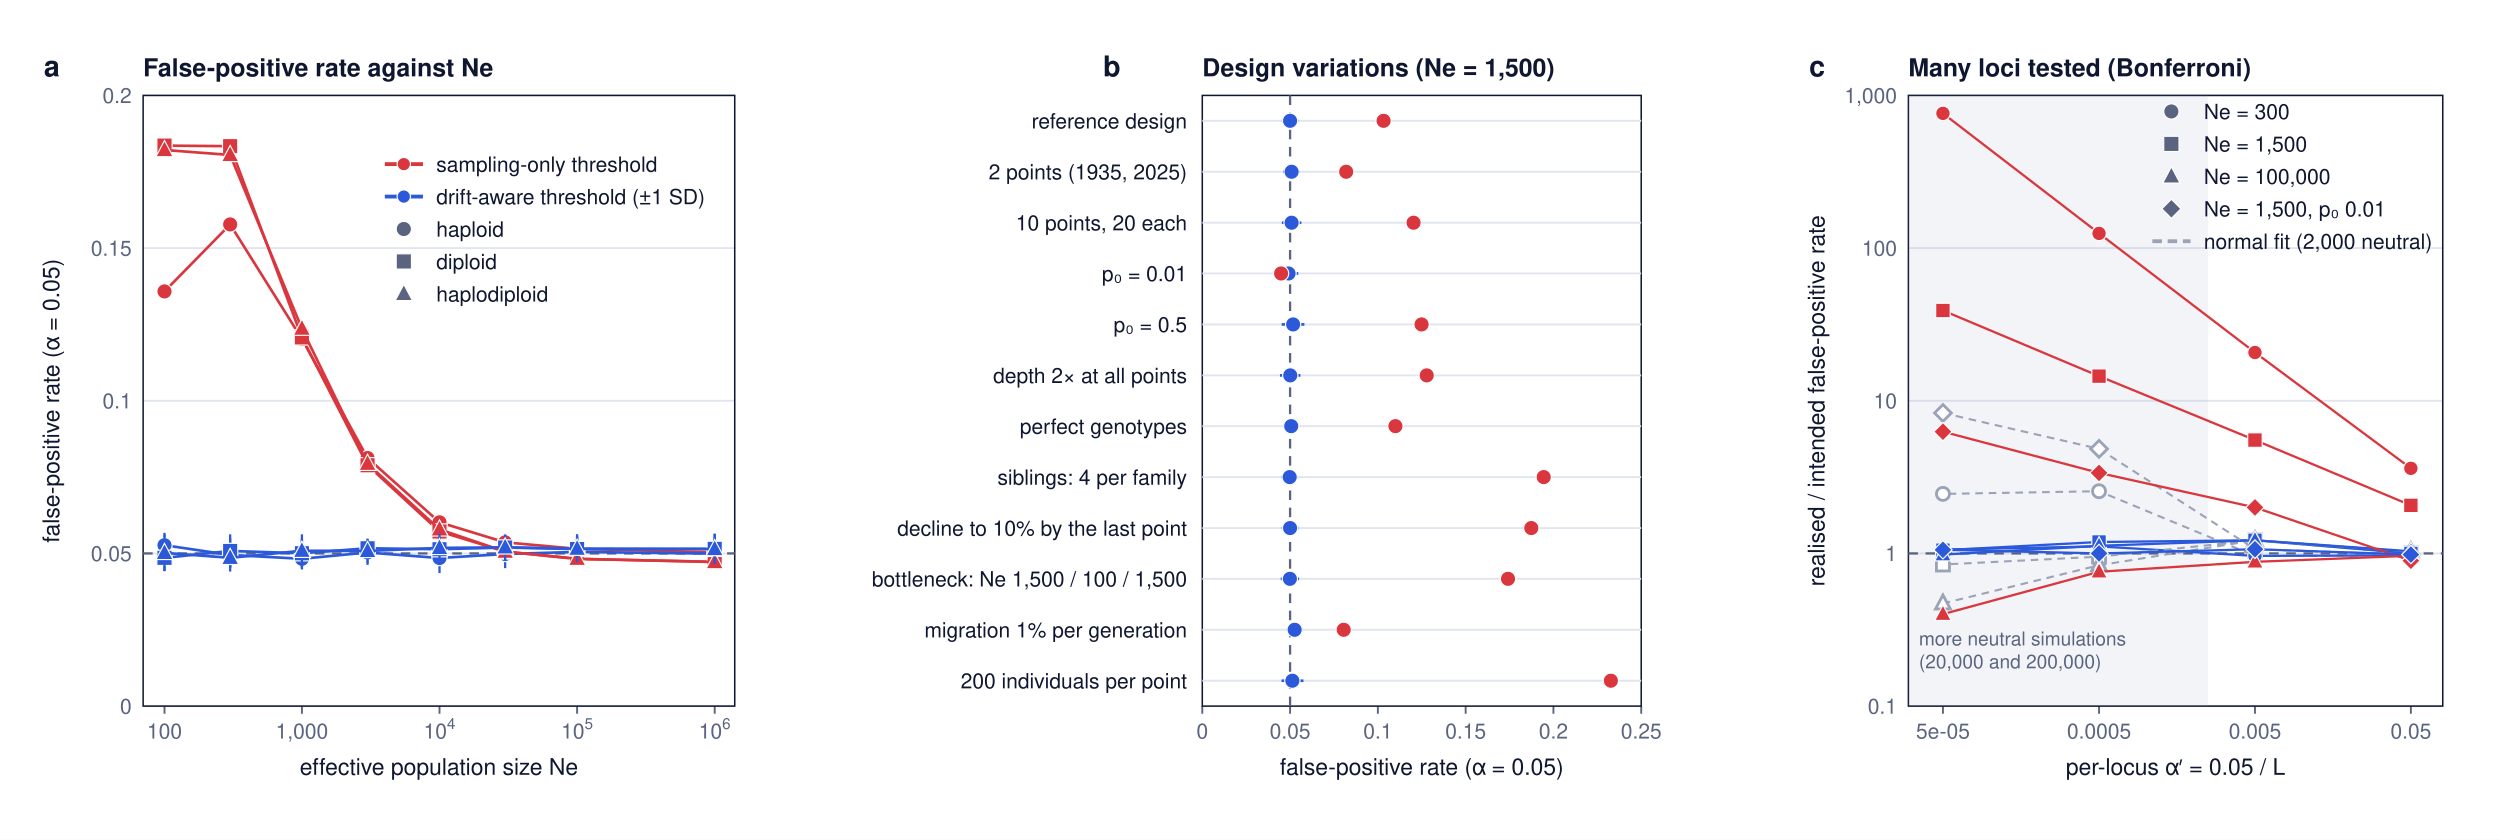
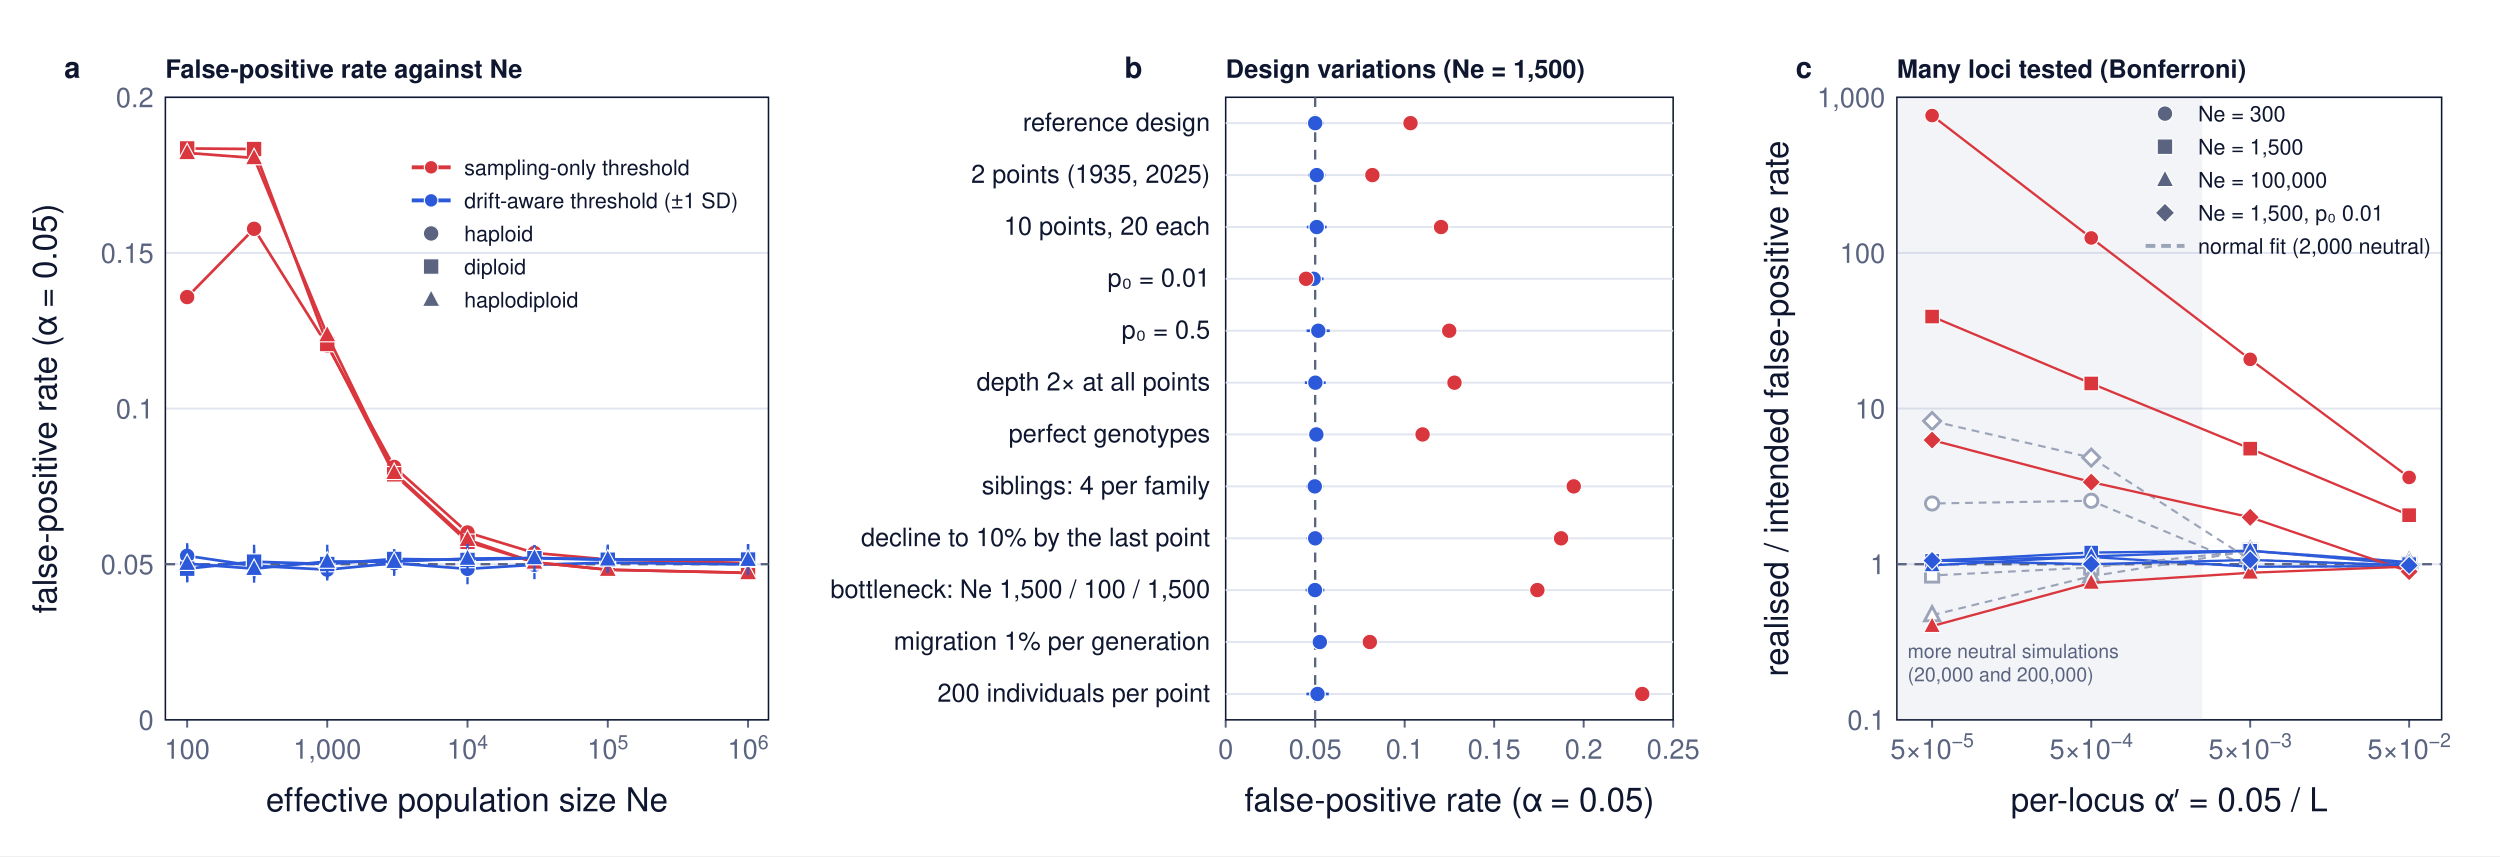
- <svg xmlns="http://www.w3.org/2000/svg" width="1310" height="440" viewBox="0 0 1310 440" font-family="Helvetica,Arial,sans-serif">
+ <svg xmlns="http://www.w3.org/2000/svg" width="1285" height="440" viewBox="0 0 1285 440" font-family="Helvetica,Arial,sans-serif">
  <defs>
    <g id="m0">
      <circle r="4" fill="#D9363E" stroke="#fff" stroke-width="0.6" />
    </g>
    <g id="m1">
      <circle r="4" fill="#2B59D9" stroke="#fff" stroke-width="0.6" />
    </g>
    <g id="m2">
      <rect x="-4" y="-4" width="8" height="8" fill="#D9363E" stroke="#fff" stroke-width="0.6" />
    </g>
    <g id="m3">
      <rect x="-4" y="-4" width="8" height="8" fill="#2B59D9" stroke="#fff" stroke-width="0.6" />
    </g>
    <g id="m4">
      <path d="M0 -5L4.5 3.5H-4.5Z" fill="#D9363E" stroke="#fff" stroke-width="0.6" />
    </g>
    <g id="m5">
      <path d="M0 -5L4.5 3.5H-4.5Z" fill="#2B59D9" stroke="#fff" stroke-width="0.6" />
    </g>
    <g id="m6">
      <circle r="3.5" fill="#D9363E" stroke="#fff" stroke-width="0.6" />
    </g>
    <g id="m7">
      <circle r="3.5" fill="#2B59D9" stroke="#fff" stroke-width="0.6" />
    </g>
    <g id="m8">
      <circle r="4" fill="#5A6480" stroke="#fff" stroke-width="0.6" />
    </g>
    <g id="m9">
      <rect x="-4" y="-4" width="8" height="8" fill="#5A6480" stroke="#fff" stroke-width="0.6" />
    </g>
    <g id="m10">
      <path d="M0 -5L4.5 3.5H-4.5Z" fill="#5A6480" stroke="#fff" stroke-width="0.6" />
    </g>
    <g id="m11">
      <circle r="3.4" fill="#fff" stroke="#9AA3B8" stroke-width="1.5" />
    </g>
    <g id="m12">
      <circle r="3.8" fill="#D9363E" stroke="#fff" stroke-width="0.6" />
    </g>
    <g id="m13">
      <circle r="3.8" fill="#2B59D9" stroke="#fff" stroke-width="0.6" />
    </g>
    <g id="m14">
      <rect x="-3.4" y="-3.4" width="6.8" height="6.8" fill="#fff" stroke="#9AA3B8" stroke-width="1.5" />
    </g>
    <g id="m15">
      <rect x="-3.8" y="-3.8" width="7.6" height="7.6" fill="#D9363E" stroke="#fff" stroke-width="0.6" />
    </g>
    <g id="m16">
      <rect x="-3.8" y="-3.8" width="7.6" height="7.6" fill="#2B59D9" stroke="#fff" stroke-width="0.6" />
    </g>
    <g id="m17">
      <path d="M0 -4.4L3.9 2.9H-3.9Z" fill="#fff" stroke="#9AA3B8" stroke-width="1.5" />
    </g>
    <g id="m18">
      <path d="M0 -4.8L4.3 3.3H-4.3Z" fill="#D9363E" stroke="#fff" stroke-width="0.6" />
    </g>
    <g id="m19">
      <path d="M0 -4.8L4.3 3.3H-4.3Z" fill="#2B59D9" stroke="#fff" stroke-width="0.6" />
    </g>
    <g id="m20">
      <path d="M0 -4.4L4.4 0L0 4.4L-4.4 0Z" fill="#fff" stroke="#9AA3B8" stroke-width="1.5" />
    </g>
    <g id="m21">
      <path d="M0 -4.8L4.8 0L0 4.8L-4.8 0Z" fill="#D9363E" stroke="#fff" stroke-width="0.6" />
    </g>
    <g id="m22">
      <path d="M0 -4.8L4.8 0L0 4.8L-4.8 0Z" fill="#2B59D9" stroke="#fff" stroke-width="0.6" />
    </g>
    <g id="m23">
      <path d="M0 -5L5 0L0 5L-5 0Z" fill="#5A6480" stroke="#fff" stroke-width="0.6" />
    </g>
  </defs>
-   <rect width="1310" height="440" fill="#fff" />
-   <text x="75.0" y="40.0" font-size="13" text-anchor="start" fill="#0F1730" font-weight="600">False-positive rate against Ne</text>
-   <text x="23.0" y="40.0" font-size="15" text-anchor="start" fill="#0F1730" font-weight="700">a</text>
-   <line x1="75" x2="385" y1="370.0" y2="370.0" stroke="#E1E5EF" />
-   <text x="69" y="374.0" font-size="11" text-anchor="end" fill="#5A6480">0</text>
-   <line x1="75" x2="385" y1="290.0" y2="290.0" stroke="#E1E5EF" />
-   <text x="69" y="294.0" font-size="11" text-anchor="end" fill="#5A6480">0.05</text>
-   <line x1="75" x2="385" y1="210.0" y2="210.0" stroke="#E1E5EF" />
-   <text x="69" y="214.0" font-size="11" text-anchor="end" fill="#5A6480">0.1</text>
-   <line x1="75" x2="385" y1="130.0" y2="130.0" stroke="#E1E5EF" />
-   <text x="69" y="134.0" font-size="11" text-anchor="end" fill="#5A6480">0.15</text>
-   <line x1="75" x2="385" y1="50.0" y2="50.0" stroke="#E1E5EF" />
-   <text x="69" y="54.0" font-size="11" text-anchor="end" fill="#5A6480">0.2</text>
-   <line x1="86.2" x2="86.2" y1="370" y2="374" stroke="#5A6480" />
-   <text x="86.2" y="387" font-size="11" text-anchor="middle" fill="#5A6480">100</text>
-   <line x1="158.2" x2="158.2" y1="370" y2="374" stroke="#5A6480" />
-   <text x="158.2" y="387" font-size="11" text-anchor="middle" fill="#5A6480">1,000</text>
-   <line x1="230.3" x2="230.3" y1="370" y2="374" stroke="#5A6480" />
-   <text x="230.3" y="387" font-size="11" text-anchor="middle" fill="#5A6480">10<tspan dy="-5" font-size="8">4</tspan>
-   </text>
-   <line x1="302.4" x2="302.4" y1="370" y2="374" stroke="#5A6480" />
-   <text x="302.4" y="387" font-size="11" text-anchor="middle" fill="#5A6480">10<tspan dy="-5" font-size="8">5</tspan>
-   </text>
-   <line x1="374.5" x2="374.5" y1="370" y2="374" stroke="#5A6480" />
-   <text x="374.5" y="387" font-size="11" text-anchor="middle" fill="#5A6480">10<tspan dy="-5" font-size="8">6</tspan>
-   </text>
-   <rect x="75" y="50" width="310" height="320" fill="none" stroke="#0F1730" stroke-width=".8" />
-   <text x="230.0" y="406.0" font-size="12" text-anchor="middle" fill="#0F1730">effective population size Ne</text>
-   <text x="31.0" y="210.0" font-size="12" text-anchor="middle" fill="#0F1730" transform="rotate(-90 31.0 210.0)">false-positive rate (α = 0.05)</text>
-   <path d="M75.0 290.0L385.0 290.0" fill="none" stroke="#5A6480" stroke-width="1.2" stroke-dasharray="5 4" stroke-opacity="1" />
-   <path d="M86.2 152.7L120.6 117.6L158.2 177.6L192.6 240.0L230.3 273.7L264.7 284.2L302.4 287.6L374.5 289.4" fill="none" stroke="#D9363E" stroke-width="1.4" stroke-opacity="1" />
-   <use href="#m0" x="86.2" y="152.7" />
-   <use href="#m0" x="120.6" y="117.6" />
-   <use href="#m0" x="158.2" y="177.6" />
-   <use href="#m0" x="192.6" y="240.0" />
-   <use href="#m0" x="230.3" y="273.7" />
-   <use href="#m0" x="264.7" y="284.2" />
-   <use href="#m0" x="302.4" y="287.6" />
-   <use href="#m0" x="374.5" y="289.4" />
-   <line x1="86.2" x2="86.2" y1="292.2" y2="279.2" stroke="#2B59D9" stroke-width="1.2" />
-   <line x1="120.6" x2="120.6" y1="299.5" y2="282.1" stroke="#2B59D9" stroke-width="1.2" />
-   <line x1="158.2" x2="158.2" y1="298.4" y2="287.1" stroke="#2B59D9" stroke-width="1.2" />
-   <line x1="192.6" x2="192.6" y1="296.0" y2="283.0" stroke="#2B59D9" stroke-width="1.2" />
-   <line x1="230.3" x2="230.3" y1="300.3" y2="284.5" stroke="#2B59D9" stroke-width="1.2" />
-   <line x1="264.7" x2="264.7" y1="297.7" y2="282.9" stroke="#2B59D9" stroke-width="1.2" />
-   <line x1="302.4" x2="302.4" y1="296.7" y2="281.7" stroke="#2B59D9" stroke-width="1.2" />
-   <line x1="374.5" x2="374.5" y1="297.4" y2="282.8" stroke="#2B59D9" stroke-width="1.2" />
-   <path d="M86.2 285.7L120.6 290.8L158.2 292.8L192.6 289.5L230.3 292.4L264.7 290.3L302.4 289.2L374.5 290.1" fill="none" stroke="#2B59D9" stroke-width="1.4" stroke-opacity="1" />
-   <use href="#m1" x="86.2" y="285.7" />
-   <use href="#m1" x="120.6" y="290.8" />
-   <use href="#m1" x="158.2" y="292.8" />
-   <use href="#m1" x="192.6" y="289.5" />
-   <use href="#m1" x="230.3" y="292.4" />
-   <use href="#m1" x="264.7" y="290.3" />
-   <use href="#m1" x="302.4" y="289.2" />
-   <use href="#m1" x="374.5" y="290.1" />
-   <path d="M86.2 76.3L120.6 76.6L158.2 176.8L192.6 243.8L230.3 278.5L264.7 289.0L302.4 292.9L374.5 294.4" fill="none" stroke="#D9363E" stroke-width="1.4" stroke-opacity="1" />
-   <use href="#m2" x="86.2" y="76.3" />
-   <use href="#m2" x="120.6" y="76.6" />
-   <use href="#m2" x="158.2" y="176.8" />
-   <use href="#m2" x="192.6" y="243.8" />
-   <use href="#m2" x="230.3" y="278.5" />
-   <use href="#m2" x="264.7" y="289.0" />
-   <use href="#m2" x="302.4" y="292.9" />
-   <use href="#m2" x="374.5" y="294.4" />
-   <line x1="86.2" x2="86.2" y1="299.3" y2="285.3" stroke="#2B59D9" stroke-width="1.2" />
-   <line x1="120.6" x2="120.6" y1="297.4" y2="280.0" stroke="#2B59D9" stroke-width="1.2" />
-   <line x1="158.2" x2="158.2" y1="297.4" y2="282.3" stroke="#2B59D9" stroke-width="1.2" />
-   <line x1="192.6" x2="192.6" y1="292.4" y2="282.2" stroke="#2B59D9" stroke-width="1.2" />
-   <line x1="230.3" x2="230.3" y1="294.9" y2="280.8" stroke="#2B59D9" stroke-width="1.2" />
-   <line x1="264.7" x2="264.7" y1="293.6" y2="280.2" stroke="#2B59D9" stroke-width="1.2" />
-   <line x1="302.4" x2="302.4" y1="295.4" y2="279.9" stroke="#2B59D9" stroke-width="1.2" />
-   <line x1="374.5" x2="374.5" y1="295.6" y2="279.6" stroke="#2B59D9" stroke-width="1.2" />
-   <path d="M86.2 292.3L120.6 288.7L158.2 289.9L192.6 287.3L230.3 287.8L264.7 286.9L302.4 287.7L374.5 287.6" fill="none" stroke="#2B59D9" stroke-width="1.4" stroke-opacity="1" />
-   <use href="#m3" x="86.2" y="292.3" />
-   <use href="#m3" x="120.6" y="288.7" />
-   <use href="#m3" x="158.2" y="289.9" />
-   <use href="#m3" x="192.6" y="287.3" />
-   <use href="#m3" x="230.3" y="287.8" />
-   <use href="#m3" x="264.7" y="286.9" />
-   <use href="#m3" x="302.4" y="287.7" />
-   <use href="#m3" x="374.5" y="287.6" />
-   <path d="M86.2 78.6L120.6 81.2L158.2 172.2L192.6 243.0L230.3 277.4L264.7 289.1L302.4 292.8L374.5 294.5" fill="none" stroke="#D9363E" stroke-width="1.4" stroke-opacity="1" />
-   <use href="#m4" x="86.2" y="78.6" />
-   <use href="#m4" x="120.6" y="81.2" />
-   <use href="#m4" x="158.2" y="172.2" />
-   <use href="#m4" x="192.6" y="243.0" />
-   <use href="#m4" x="230.3" y="277.4" />
-   <use href="#m4" x="264.7" y="289.1" />
-   <use href="#m4" x="302.4" y="292.8" />
-   <use href="#m4" x="374.5" y="294.5" />
-   <line x1="86.2" x2="86.2" y1="299.2" y2="280.2" stroke="#2B59D9" stroke-width="1.2" />
-   <line x1="120.6" x2="120.6" y1="297.2" y2="287.4" stroke="#2B59D9" stroke-width="1.2" />
-   <line x1="158.2" x2="158.2" y1="297.2" y2="280.0" stroke="#2B59D9" stroke-width="1.2" />
-   <line x1="192.6" x2="192.6" y1="294.8" y2="282.7" stroke="#2B59D9" stroke-width="1.2" />
-   <line x1="230.3" x2="230.3" y1="294.6" y2="279.6" stroke="#2B59D9" stroke-width="1.2" />
-   <line x1="264.7" x2="264.7" y1="293.5" y2="280.1" stroke="#2B59D9" stroke-width="1.2" />
-   <line x1="302.4" x2="302.4" y1="294.4" y2="280.7" stroke="#2B59D9" stroke-width="1.2" />
-   <line x1="374.5" x2="374.5" y1="295.6" y2="279.8" stroke="#2B59D9" stroke-width="1.2" />
-   <path d="M86.2 289.7L120.6 292.3L158.2 288.6L192.6 288.7L230.3 287.1L264.7 286.8L302.4 287.5L374.5 287.7" fill="none" stroke="#2B59D9" stroke-width="1.4" stroke-opacity="1" />
-   <use href="#m5" x="86.2" y="289.7" />
-   <use href="#m5" x="120.6" y="292.3" />
-   <use href="#m5" x="158.2" y="288.6" />
-   <use href="#m5" x="192.6" y="288.7" />
-   <use href="#m5" x="230.3" y="287.1" />
-   <use href="#m5" x="264.7" y="286.8" />
-   <use href="#m5" x="302.4" y="287.5" />
-   <use href="#m5" x="374.5" y="287.7" />
-   <line x1="201.634" x2="221.634" y1="86" y2="86" stroke="#D9363E" stroke-width="2" />
-   <use href="#m6" x="211.6" y="86.0" />
-   <text x="228.6" y="90.0" font-size="11" text-anchor="start" fill="#0F1730">sampling-only threshold</text>
-   <line x1="201.634" x2="221.634" y1="103" y2="103" stroke="#2B59D9" stroke-width="2" />
-   <use href="#m7" x="211.6" y="103.0" />
-   <text x="228.6" y="107.0" font-size="11" text-anchor="start" fill="#0F1730">drift-aware threshold (±1 SD)</text>
-   <use href="#m8" x="211.6" y="120.0" />
-   <text x="228.6" y="124.0" font-size="11" text-anchor="start" fill="#0F1730">haploid</text>
-   <use href="#m9" x="211.6" y="137.0" />
-   <text x="228.6" y="141.0" font-size="11" text-anchor="start" fill="#0F1730">diploid</text>
-   <use href="#m10" x="211.6" y="154.0" />
-   <text x="228.6" y="158.0" font-size="11" text-anchor="start" fill="#0F1730">haplodiploid</text>
+   <rect width="1285" height="440" fill="#fff" />
+   <text x="85.0" y="40.0" font-size="13" text-anchor="start" fill="#0F1730" font-weight="600">False-positive rate against Ne</text>
+   <text x="33.0" y="40.0" font-size="15" text-anchor="start" fill="#0F1730" font-weight="700">a</text>
+   <line x1="85" x2="395" y1="370.0" y2="370.0" stroke="#E1E5EF" />
+   <text x="79" y="375.1" font-size="14" text-anchor="end" fill="#5A6480">0</text>
+   <line x1="85" x2="395" y1="290.0" y2="290.0" stroke="#E1E5EF" />
+   <text x="79" y="295.1" font-size="14" text-anchor="end" fill="#5A6480">0.05</text>
+   <line x1="85" x2="395" y1="210.0" y2="210.0" stroke="#E1E5EF" />
+   <text x="79" y="215.1" font-size="14" text-anchor="end" fill="#5A6480">0.1</text>
+   <line x1="85" x2="395" y1="130.0" y2="130.0" stroke="#E1E5EF" />
+   <text x="79" y="135.1" font-size="14" text-anchor="end" fill="#5A6480">0.15</text>
+   <line x1="85" x2="395" y1="50.0" y2="50.0" stroke="#E1E5EF" />
+   <text x="79" y="55.1" font-size="14" text-anchor="end" fill="#5A6480">0.2</text>
+   <line x1="96.2" x2="96.2" y1="370" y2="374" stroke="#5A6480" />
+   <text x="96.2" y="390" font-size="14" text-anchor="middle" fill="#5A6480">100</text>
+   <line x1="168.2" x2="168.2" y1="370" y2="374" stroke="#5A6480" />
+   <text x="168.2" y="390" font-size="14" text-anchor="middle" fill="#5A6480">1,000</text>
+   <line x1="240.3" x2="240.3" y1="370" y2="374" stroke="#5A6480" />
+   <text x="240.3" y="390" font-size="14" text-anchor="middle" fill="#5A6480">10<tspan dy="-5" font-size="10">4</tspan>
+   </text>
+   <line x1="312.4" x2="312.4" y1="370" y2="374" stroke="#5A6480" />
+   <text x="312.4" y="390" font-size="14" text-anchor="middle" fill="#5A6480">10<tspan dy="-5" font-size="10">5</tspan>
+   </text>
+   <line x1="384.5" x2="384.5" y1="370" y2="374" stroke="#5A6480" />
+   <text x="384.5" y="390" font-size="14" text-anchor="middle" fill="#5A6480">10<tspan dy="-5" font-size="10">6</tspan>
+   </text>
+   <rect x="85" y="50" width="310" height="320" fill="none" stroke="#0F1730" stroke-width=".8" />
+   <text x="240.0" y="417.0" font-size="17" text-anchor="middle" fill="#0F1730">effective population size Ne</text>
+   <text x="29.0" y="210.0" font-size="17" text-anchor="middle" fill="#0F1730" transform="rotate(-90 29.0 210.0)">false-positive rate (α = 0.05)</text>
+   <path d="M85.0 290.0L395.0 290.0" fill="none" stroke="#5A6480" stroke-width="1.2" stroke-dasharray="5 4" stroke-opacity="1" />
+   <path d="M96.2 152.7L130.6 117.6L168.2 177.6L202.6 240.0L240.3 273.7L274.7 284.2L312.4 287.6L384.5 289.4" fill="none" stroke="#D9363E" stroke-width="1.4" stroke-opacity="1" />
+   <use href="#m0" x="96.2" y="152.7" />
+   <use href="#m0" x="130.6" y="117.6" />
+   <use href="#m0" x="168.2" y="177.6" />
+   <use href="#m0" x="202.6" y="240.0" />
+   <use href="#m0" x="240.3" y="273.7" />
+   <use href="#m0" x="274.7" y="284.2" />
+   <use href="#m0" x="312.4" y="287.6" />
+   <use href="#m0" x="384.5" y="289.4" />
+   <line x1="96.2" x2="96.2" y1="292.2" y2="279.2" stroke="#2B59D9" stroke-width="1.2" />
+   <line x1="130.6" x2="130.6" y1="299.5" y2="282.1" stroke="#2B59D9" stroke-width="1.2" />
+   <line x1="168.2" x2="168.2" y1="298.4" y2="287.1" stroke="#2B59D9" stroke-width="1.2" />
+   <line x1="202.6" x2="202.6" y1="296.0" y2="283.0" stroke="#2B59D9" stroke-width="1.2" />
+   <line x1="240.3" x2="240.3" y1="300.3" y2="284.5" stroke="#2B59D9" stroke-width="1.2" />
+   <line x1="274.7" x2="274.7" y1="297.7" y2="282.9" stroke="#2B59D9" stroke-width="1.2" />
+   <line x1="312.4" x2="312.4" y1="296.7" y2="281.7" stroke="#2B59D9" stroke-width="1.2" />
+   <line x1="384.5" x2="384.5" y1="297.4" y2="282.8" stroke="#2B59D9" stroke-width="1.2" />
+   <path d="M96.2 285.7L130.6 290.8L168.2 292.8L202.6 289.5L240.3 292.4L274.7 290.3L312.4 289.2L384.5 290.1" fill="none" stroke="#2B59D9" stroke-width="1.4" stroke-opacity="1" />
+   <use href="#m1" x="96.2" y="285.7" />
+   <use href="#m1" x="130.6" y="290.8" />
+   <use href="#m1" x="168.2" y="292.8" />
+   <use href="#m1" x="202.6" y="289.5" />
+   <use href="#m1" x="240.3" y="292.4" />
+   <use href="#m1" x="274.7" y="290.3" />
+   <use href="#m1" x="312.4" y="289.2" />
+   <use href="#m1" x="384.5" y="290.1" />
+   <path d="M96.2 76.3L130.6 76.6L168.2 176.8L202.6 243.8L240.3 278.5L274.7 289.0L312.4 292.9L384.5 294.4" fill="none" stroke="#D9363E" stroke-width="1.4" stroke-opacity="1" />
+   <use href="#m2" x="96.2" y="76.3" />
+   <use href="#m2" x="130.6" y="76.6" />
+   <use href="#m2" x="168.2" y="176.8" />
+   <use href="#m2" x="202.6" y="243.8" />
+   <use href="#m2" x="240.3" y="278.5" />
+   <use href="#m2" x="274.7" y="289.0" />
+   <use href="#m2" x="312.4" y="292.9" />
+   <use href="#m2" x="384.5" y="294.4" />
+   <line x1="96.2" x2="96.2" y1="299.3" y2="285.3" stroke="#2B59D9" stroke-width="1.2" />
+   <line x1="130.6" x2="130.6" y1="297.4" y2="280.0" stroke="#2B59D9" stroke-width="1.2" />
+   <line x1="168.2" x2="168.2" y1="297.4" y2="282.3" stroke="#2B59D9" stroke-width="1.2" />
+   <line x1="202.6" x2="202.6" y1="292.4" y2="282.2" stroke="#2B59D9" stroke-width="1.2" />
+   <line x1="240.3" x2="240.3" y1="294.9" y2="280.8" stroke="#2B59D9" stroke-width="1.2" />
+   <line x1="274.7" x2="274.7" y1="293.6" y2="280.2" stroke="#2B59D9" stroke-width="1.2" />
+   <line x1="312.4" x2="312.4" y1="295.4" y2="279.9" stroke="#2B59D9" stroke-width="1.2" />
+   <line x1="384.5" x2="384.5" y1="295.6" y2="279.6" stroke="#2B59D9" stroke-width="1.2" />
+   <path d="M96.2 292.3L130.6 288.7L168.2 289.9L202.6 287.3L240.3 287.8L274.7 286.9L312.4 287.7L384.5 287.6" fill="none" stroke="#2B59D9" stroke-width="1.4" stroke-opacity="1" />
+   <use href="#m3" x="96.2" y="292.3" />
+   <use href="#m3" x="130.6" y="288.7" />
+   <use href="#m3" x="168.2" y="289.9" />
+   <use href="#m3" x="202.6" y="287.3" />
+   <use href="#m3" x="240.3" y="287.8" />
+   <use href="#m3" x="274.7" y="286.9" />
+   <use href="#m3" x="312.4" y="287.7" />
+   <use href="#m3" x="384.5" y="287.6" />
+   <path d="M96.2 78.6L130.6 81.2L168.2 172.2L202.6 243.0L240.3 277.4L274.7 289.1L312.4 292.8L384.5 294.5" fill="none" stroke="#D9363E" stroke-width="1.4" stroke-opacity="1" />
+   <use href="#m4" x="96.2" y="78.6" />
+   <use href="#m4" x="130.6" y="81.2" />
+   <use href="#m4" x="168.2" y="172.2" />
+   <use href="#m4" x="202.6" y="243.0" />
+   <use href="#m4" x="240.3" y="277.4" />
+   <use href="#m4" x="274.7" y="289.1" />
+   <use href="#m4" x="312.4" y="292.8" />
+   <use href="#m4" x="384.5" y="294.5" />
+   <line x1="96.2" x2="96.2" y1="299.2" y2="280.2" stroke="#2B59D9" stroke-width="1.2" />
+   <line x1="130.6" x2="130.6" y1="297.2" y2="287.4" stroke="#2B59D9" stroke-width="1.2" />
+   <line x1="168.2" x2="168.2" y1="297.2" y2="280.0" stroke="#2B59D9" stroke-width="1.2" />
+   <line x1="202.6" x2="202.6" y1="294.8" y2="282.7" stroke="#2B59D9" stroke-width="1.2" />
+   <line x1="240.3" x2="240.3" y1="294.6" y2="279.6" stroke="#2B59D9" stroke-width="1.2" />
+   <line x1="274.7" x2="274.7" y1="293.5" y2="280.1" stroke="#2B59D9" stroke-width="1.2" />
+   <line x1="312.4" x2="312.4" y1="294.4" y2="280.7" stroke="#2B59D9" stroke-width="1.2" />
+   <line x1="384.5" x2="384.5" y1="295.6" y2="279.8" stroke="#2B59D9" stroke-width="1.2" />
+   <path d="M96.2 289.7L130.6 292.3L168.2 288.6L202.6 288.7L240.3 287.1L274.7 286.8L312.4 287.5L384.5 287.7" fill="none" stroke="#2B59D9" stroke-width="1.4" stroke-opacity="1" />
+   <use href="#m5" x="96.2" y="289.7" />
+   <use href="#m5" x="130.6" y="292.3" />
+   <use href="#m5" x="168.2" y="288.6" />
+   <use href="#m5" x="202.6" y="288.7" />
+   <use href="#m5" x="240.3" y="287.1" />
+   <use href="#m5" x="274.7" y="286.8" />
+   <use href="#m5" x="312.4" y="287.5" />
+   <use href="#m5" x="384.5" y="287.7" />
+   <line x1="211.634" x2="231.634" y1="86" y2="86" stroke="#D9363E" stroke-width="2" />
+   <use href="#m6" x="221.6" y="86.0" />
+   <text x="238.6" y="90.0" font-size="11" text-anchor="start" fill="#0F1730">sampling-only threshold</text>
+   <line x1="211.634" x2="231.634" y1="103" y2="103" stroke="#2B59D9" stroke-width="2" />
+   <use href="#m7" x="221.6" y="103.0" />
+   <text x="238.6" y="107.0" font-size="11" text-anchor="start" fill="#0F1730">drift-aware threshold (±1 SD)</text>
+   <use href="#m8" x="221.6" y="120.0" />
+   <text x="238.6" y="124.0" font-size="11" text-anchor="start" fill="#0F1730">haploid</text>
+   <use href="#m9" x="221.6" y="137.0" />
+   <text x="238.6" y="141.0" font-size="11" text-anchor="start" fill="#0F1730">diploid</text>
+   <use href="#m10" x="221.6" y="154.0" />
+   <text x="238.6" y="158.0" font-size="11" text-anchor="start" fill="#0F1730">haplodiploid</text>
  <text x="630.0" y="40.0" font-size="13" text-anchor="start" fill="#0F1730" font-weight="600">Design variations (Ne = 1,500)</text>
  <text x="578.0" y="40.0" font-size="15" text-anchor="start" fill="#0F1730" font-weight="700">b</text>
  <line x1="630.0" x2="630.0" y1="370" y2="374" stroke="#5A6480" />
-   <text x="630.0" y="387" font-size="11" text-anchor="middle" fill="#5A6480">0</text>
+   <text x="630.0" y="390" font-size="14" text-anchor="middle" fill="#5A6480">0</text>
  <line x1="676.0" x2="676.0" y1="370" y2="374" stroke="#5A6480" />
-   <text x="676.0" y="387" font-size="11" text-anchor="middle" fill="#5A6480">0.05</text>
+   <text x="676.0" y="390" font-size="14" text-anchor="middle" fill="#5A6480">0.05</text>
  <line x1="722.0" x2="722.0" y1="370" y2="374" stroke="#5A6480" />
-   <text x="722.0" y="387" font-size="11" text-anchor="middle" fill="#5A6480">0.1</text>
+   <text x="722.0" y="390" font-size="14" text-anchor="middle" fill="#5A6480">0.1</text>
  <line x1="768.0" x2="768.0" y1="370" y2="374" stroke="#5A6480" />
-   <text x="768.0" y="387" font-size="11" text-anchor="middle" fill="#5A6480">0.15</text>
+   <text x="768.0" y="390" font-size="14" text-anchor="middle" fill="#5A6480">0.15</text>
  <line x1="814.0" x2="814.0" y1="370" y2="374" stroke="#5A6480" />
-   <text x="814.0" y="387" font-size="11" text-anchor="middle" fill="#5A6480">0.2</text>
+   <text x="814.0" y="390" font-size="14" text-anchor="middle" fill="#5A6480">0.2</text>
  <line x1="860.0" x2="860.0" y1="370" y2="374" stroke="#5A6480" />
-   <text x="860.0" y="387" font-size="11" text-anchor="middle" fill="#5A6480">0.25</text>
+   <text x="860.0" y="390" font-size="14" text-anchor="middle" fill="#5A6480">0.25</text>
  <rect x="630" y="50" width="230" height="320" fill="none" stroke="#0F1730" stroke-width=".8" />
-   <text x="745.0" y="406.0" font-size="12" text-anchor="middle" fill="#0F1730">false-positive rate (α = 0.05)</text>
+   <text x="745.0" y="417.0" font-size="17" text-anchor="middle" fill="#0F1730">false-positive rate (α = 0.05)</text>
  <path d="M676.0 370.0L676.0 50.0" fill="none" stroke="#5A6480" stroke-width="1.2" stroke-dasharray="5 4" stroke-opacity="1" />
  <line x1="630" x2="860" y1="63.3" y2="63.3" stroke="#E1E5EF" />
-   <text x="622.0" y="67.3" font-size="11" text-anchor="end" fill="#0F1730">reference design</text>
+   <text x="622.0" y="67.3" font-size="13" text-anchor="end" fill="#0F1730">reference design</text>
  <line x1="671.7" x2="680.3" y1="63.3" y2="63.3" stroke="#2B59D9" stroke-width="1.4" />
  <use href="#m1" x="676.0" y="63.3" />
  <use href="#m0" x="725.0" y="63.3" />
  <line x1="630" x2="860" y1="90.0" y2="90.0" stroke="#E1E5EF" />
-   <text x="622.0" y="94.0" font-size="11" text-anchor="end" fill="#0F1730">2 points (1935, 2025)</text>
+   <text x="622.0" y="94.0" font-size="13" text-anchor="end" fill="#0F1730">2 points (1935, 2025)</text>
  <line x1="672.3" x2="681.2" y1="90.0" y2="90.0" stroke="#2B59D9" stroke-width="1.4" />
  <use href="#m1" x="676.8" y="90.0" />
  <use href="#m0" x="705.4" y="90.0" />
  <line x1="630" x2="860" y1="116.7" y2="116.7" stroke="#E1E5EF" />
-   <text x="622.0" y="120.7" font-size="11" text-anchor="end" fill="#0F1730">10 points, 20 each</text>
+   <text x="622.0" y="120.7" font-size="13" text-anchor="end" fill="#0F1730">10 points, 20 each</text>
  <line x1="671.7" x2="681.9" y1="116.7" y2="116.7" stroke="#2B59D9" stroke-width="1.4" />
  <use href="#m1" x="676.8" y="116.7" />
  <use href="#m0" x="740.7" y="116.7" />
  <line x1="630" x2="860" y1="143.3" y2="143.3" stroke="#E1E5EF" />
-   <text x="622.0" y="147.3" font-size="11" text-anchor="end" fill="#0F1730">p₀ = 0.01</text>
+   <text x="622.0" y="147.3" font-size="13" text-anchor="end" fill="#0F1730">p₀ = 0.01</text>
  <line x1="670.2" x2="680.3" y1="143.3" y2="143.3" stroke="#2B59D9" stroke-width="1.4" />
  <use href="#m1" x="675.2" y="143.3" />
  <use href="#m0" x="671.3" y="143.3" />
  <line x1="630" x2="860" y1="170.0" y2="170.0" stroke="#E1E5EF" />
-   <text x="622.0" y="174.0" font-size="11" text-anchor="end" fill="#0F1730">p₀ = 0.5</text>
+   <text x="622.0" y="174.0" font-size="13" text-anchor="end" fill="#0F1730">p₀ = 0.5</text>
  <line x1="671.6" x2="683.5" y1="170.0" y2="170.0" stroke="#2B59D9" stroke-width="1.4" />
  <use href="#m1" x="677.6" y="170.0" />
  <use href="#m0" x="744.9" y="170.0" />
  <line x1="630" x2="860" y1="196.7" y2="196.7" stroke="#E1E5EF" />
-   <text x="622.0" y="200.7" font-size="11" text-anchor="end" fill="#0F1730">depth 2× at all points</text>
+   <text x="622.0" y="200.7" font-size="13" text-anchor="end" fill="#0F1730">depth 2× at all points</text>
  <line x1="670.7" x2="681.4" y1="196.7" y2="196.7" stroke="#2B59D9" stroke-width="1.4" />
  <use href="#m1" x="676.1" y="196.7" />
  <use href="#m0" x="747.6" y="196.7" />
  <line x1="630" x2="860" y1="223.3" y2="223.3" stroke="#E1E5EF" />
-   <text x="622.0" y="227.3" font-size="11" text-anchor="end" fill="#0F1730">perfect genotypes</text>
+   <text x="622.0" y="227.3" font-size="13" text-anchor="end" fill="#0F1730">perfect genotypes</text>
  <line x1="673.0" x2="680.2" y1="223.3" y2="223.3" stroke="#2B59D9" stroke-width="1.4" />
  <use href="#m1" x="676.6" y="223.3" />
  <use href="#m0" x="731.2" y="223.3" />
  <line x1="630" x2="860" y1="250.0" y2="250.0" stroke="#E1E5EF" />
-   <text x="622.0" y="254.0" font-size="11" text-anchor="end" fill="#0F1730">siblings: 4 per family</text>
+   <text x="622.0" y="254.0" font-size="13" text-anchor="end" fill="#0F1730">siblings: 4 per family</text>
  <line x1="671.5" x2="680.1" y1="250.0" y2="250.0" stroke="#2B59D9" stroke-width="1.4" />
  <use href="#m1" x="675.8" y="250.0" />
  <use href="#m0" x="808.9" y="250.0" />
  <line x1="630" x2="860" y1="276.7" y2="276.7" stroke="#E1E5EF" />
-   <text x="622.0" y="280.7" font-size="11" text-anchor="end" fill="#0F1730">decline to 10% by the last point</text>
+   <text x="622.0" y="280.7" font-size="13" text-anchor="end" fill="#0F1730">decline to 10% by the last point</text>
  <line x1="671.6" x2="680.4" y1="276.7" y2="276.7" stroke="#2B59D9" stroke-width="1.4" />
  <use href="#m1" x="676.0" y="276.7" />
  <use href="#m0" x="802.4" y="276.7" />
  <line x1="630" x2="860" y1="303.3" y2="303.3" stroke="#E1E5EF" />
-   <text x="622.0" y="307.3" font-size="11" text-anchor="end" fill="#0F1730">bottleneck: Ne 1,500 / 100 / 1,500</text>
+   <text x="622.0" y="307.3" font-size="13" text-anchor="end" fill="#0F1730">bottleneck: Ne 1,500 / 100 / 1,500</text>
  <line x1="671.1" x2="680.7" y1="303.3" y2="303.3" stroke="#2B59D9" stroke-width="1.4" />
  <use href="#m1" x="675.9" y="303.3" />
  <use href="#m0" x="790.2" y="303.3" />
  <line x1="630" x2="860" y1="330.0" y2="330.0" stroke="#E1E5EF" />
-   <text x="622.0" y="334.0" font-size="11" text-anchor="end" fill="#0F1730">migration 1% per generation</text>
+   <text x="622.0" y="334.0" font-size="13" text-anchor="end" fill="#0F1730">migration 1% per generation</text>
  <line x1="674.3" x2="682.4" y1="330.0" y2="330.0" stroke="#2B59D9" stroke-width="1.4" />
  <use href="#m1" x="678.4" y="330.0" />
  <use href="#m0" x="704.1" y="330.0" />
  <line x1="630" x2="860" y1="356.7" y2="356.7" stroke="#E1E5EF" />
-   <text x="622.0" y="360.7" font-size="11" text-anchor="end" fill="#0F1730">200 individuals per point</text>
+   <text x="622.0" y="360.7" font-size="13" text-anchor="end" fill="#0F1730">200 individuals per point</text>
  <line x1="671.5" x2="683.0" y1="356.7" y2="356.7" stroke="#2B59D9" stroke-width="1.4" />
  <use href="#m1" x="677.2" y="356.7" />
  <use href="#m0" x="844.1" y="356.7" />
-   <text x="1000.0" y="40.0" font-size="13" text-anchor="start" fill="#0F1730" font-weight="600">Many loci tested (Bonferroni)</text>
-   <text x="948.0" y="40.0" font-size="15" text-anchor="start" fill="#0F1730" font-weight="700">c</text>
-   <line x1="1000" x2="1280" y1="370.0" y2="370.0" stroke="#E1E5EF" />
-   <text x="994" y="374.0" font-size="11" text-anchor="end" fill="#5A6480">0.1</text>
-   <line x1="1000" x2="1280" y1="290.0" y2="290.0" stroke="#E1E5EF" />
-   <text x="994" y="294.0" font-size="11" text-anchor="end" fill="#5A6480">1</text>
-   <line x1="1000" x2="1280" y1="210.0" y2="210.0" stroke="#E1E5EF" />
-   <text x="994" y="214.0" font-size="11" text-anchor="end" fill="#5A6480">10</text>
-   <line x1="1000" x2="1280" y1="130.0" y2="130.0" stroke="#E1E5EF" />
-   <text x="994" y="134.0" font-size="11" text-anchor="end" fill="#5A6480">100</text>
-   <line x1="1000" x2="1280" y1="50.0" y2="50.0" stroke="#E1E5EF" />
-   <text x="994" y="54.0" font-size="11" text-anchor="end" fill="#5A6480">1,000</text>
-   <line x1="1018.1" x2="1018.1" y1="370" y2="374" stroke="#5A6480" />
-   <text x="1018.1" y="387" font-size="11" text-anchor="middle" fill="#5A6480">5e-05</text>
-   <line x1="1099.9" x2="1099.9" y1="370" y2="374" stroke="#5A6480" />
-   <text x="1099.9" y="387" font-size="11" text-anchor="middle" fill="#5A6480">0.0005</text>
-   <line x1="1181.6" x2="1181.6" y1="370" y2="374" stroke="#5A6480" />
-   <text x="1181.6" y="387" font-size="11" text-anchor="middle" fill="#5A6480">0.005</text>
-   <line x1="1263.3" x2="1263.3" y1="370" y2="374" stroke="#5A6480" />
-   <text x="1263.3" y="387" font-size="11" text-anchor="middle" fill="#5A6480">0.05</text>
-   <rect x="1000" y="50" width="280" height="320" fill="none" stroke="#0F1730" stroke-width=".8" />
-   <text x="1140.0" y="406.0" font-size="12" text-anchor="middle" fill="#0F1730">per-locus α′ = 0.05 / L</text>
-   <text x="956.0" y="210.0" font-size="12" text-anchor="middle" fill="#0F1730" transform="rotate(-90 956.0 210.0)">realised / intended false-positive rate</text>
-   <rect x="1000.0" y="50" width="157.0" height="320" fill="#9AA3B8" fill-opacity=".12" />
-   <text x="1005.5" y="338.2" font-size="10" text-anchor="start" fill="#5A6480">more neutral simulations</text>
-   <text x="1005.5" y="350.2" font-size="10" text-anchor="start" fill="#5A6480">(20,000 and 200,000)</text>
-   <path d="M1000.0 290.0L1280.0 290.0" fill="none" stroke="#5A6480" stroke-width="1.2" stroke-dasharray="5 4" stroke-opacity="1" />
-   <path d="M1263.3 291.0L1181.6 291.3L1099.9 257.4L1018.1 258.8" fill="none" stroke="#9AA3B8" stroke-width="1.1" stroke-dasharray="4 3" stroke-opacity="1" />
-   <use href="#m11" x="1263.3" y="291.0" />
-   <use href="#m11" x="1181.6" y="291.3" />
-   <use href="#m11" x="1099.9" y="257.4" />
-   <use href="#m11" x="1018.1" y="258.8" />
-   <path d="M1263.3 245.4L1181.6 184.7L1099.9 122.3L1018.1 59.4" fill="none" stroke="#D9363E" stroke-width="1.2" stroke-opacity="1" />
-   <use href="#m12" x="1263.3" y="245.4" />
-   <use href="#m12" x="1181.6" y="184.7" />
-   <use href="#m12" x="1099.9" y="122.3" />
-   <use href="#m12" x="1018.1" y="59.4" />
-   <path d="M1263.3 291.0L1181.6 291.3L1099.9 286.3L1018.1 288.0" fill="none" stroke="#2B59D9" stroke-width="1.2" stroke-opacity="1" />
-   <use href="#m13" x="1263.3" y="291.0" />
-   <use href="#m13" x="1181.6" y="291.3" />
-   <use href="#m13" x="1099.9" y="286.3" />
-   <use href="#m13" x="1018.1" y="288.0" />
-   <path d="M1263.3 290.0L1181.6 283.1L1099.9 291.7L1018.1 295.8" fill="none" stroke="#9AA3B8" stroke-width="1.1" stroke-dasharray="4 3" stroke-opacity="1" />
-   <use href="#m14" x="1263.3" y="290.0" />
-   <use href="#m14" x="1181.6" y="283.1" />
-   <use href="#m14" x="1099.9" y="291.7" />
-   <use href="#m14" x="1018.1" y="295.8" />
-   <path d="M1263.3 264.8L1181.6 230.6L1099.9 197.1L1018.1 162.7" fill="none" stroke="#D9363E" stroke-width="1.2" stroke-opacity="1" />
-   <use href="#m15" x="1263.3" y="264.8" />
-   <use href="#m15" x="1181.6" y="230.6" />
-   <use href="#m15" x="1099.9" y="197.1" />
-   <use href="#m15" x="1018.1" y="162.7" />
-   <path d="M1263.3 290.0L1181.6 283.1L1099.9 284.0L1018.1 288.3" fill="none" stroke="#2B59D9" stroke-width="1.2" stroke-opacity="1" />
-   <use href="#m16" x="1263.3" y="290.0" />
-   <use href="#m16" x="1181.6" y="283.1" />
-   <use href="#m16" x="1099.9" y="284.0" />
-   <use href="#m16" x="1018.1" y="288.3" />
-   <path d="M1263.3 288.9L1181.6 283.1L1099.9 296.2L1018.1 316.2" fill="none" stroke="#9AA3B8" stroke-width="1.1" stroke-dasharray="4 3" stroke-opacity="1" />
-   <use href="#m17" x="1263.3" y="288.9" />
-   <use href="#m17" x="1181.6" y="283.1" />
-   <use href="#m17" x="1099.9" y="296.2" />
-   <use href="#m17" x="1018.1" y="316.2" />
-   <path d="M1263.3 291.2L1181.6 294.4L1099.9 299.6L1018.1 321.8" fill="none" stroke="#D9363E" stroke-width="1.2" stroke-opacity="1" />
-   <use href="#m18" x="1263.3" y="291.2" />
-   <use href="#m18" x="1181.6" y="294.4" />
-   <use href="#m18" x="1099.9" y="299.6" />
-   <use href="#m18" x="1018.1" y="321.8" />
-   <path d="M1263.3 288.9L1181.6 283.1L1099.9 286.0L1018.1 290.6" fill="none" stroke="#2B59D9" stroke-width="1.2" stroke-opacity="1" />
-   <use href="#m19" x="1263.3" y="288.9" />
-   <use href="#m19" x="1181.6" y="283.1" />
-   <use href="#m19" x="1099.9" y="286.0" />
-   <use href="#m19" x="1018.1" y="290.6" />
-   <path d="M1263.3 290.6L1181.6 287.8L1099.9 235.2L1018.1 216.4" fill="none" stroke="#9AA3B8" stroke-width="1.1" stroke-dasharray="4 3" stroke-opacity="1" />
-   <use href="#m20" x="1263.3" y="290.6" />
-   <use href="#m20" x="1181.6" y="287.8" />
-   <use href="#m20" x="1099.9" y="235.2" />
-   <use href="#m20" x="1018.1" y="216.4" />
-   <path d="M1263.3 293.8L1181.6 265.9L1099.9 247.8L1018.1 226.2" fill="none" stroke="#D9363E" stroke-width="1.2" stroke-opacity="1" />
-   <use href="#m21" x="1263.3" y="293.8" />
-   <use href="#m21" x="1181.6" y="265.9" />
-   <use href="#m21" x="1099.9" y="247.8" />
-   <use href="#m21" x="1018.1" y="226.2" />
-   <path d="M1263.3 290.6L1181.6 287.8L1099.9 290.0L1018.1 288.1" fill="none" stroke="#2B59D9" stroke-width="1.2" stroke-opacity="1" />
-   <use href="#m22" x="1263.3" y="290.6" />
-   <use href="#m22" x="1181.6" y="287.8" />
-   <use href="#m22" x="1099.9" y="290.0" />
-   <use href="#m22" x="1018.1" y="288.1" />
-   <use href="#m8" x="1137.8" y="58.4" />
-   <text x="1154.8" y="62.4" font-size="11" text-anchor="start" fill="#0F1730">Ne = 300</text>
-   <use href="#m9" x="1137.8" y="75.4" />
-   <text x="1154.8" y="79.4" font-size="11" text-anchor="start" fill="#0F1730">Ne = 1,500</text>
-   <use href="#m10" x="1137.8" y="92.4" />
-   <text x="1154.8" y="96.4" font-size="11" text-anchor="start" fill="#0F1730">Ne = 100,000</text>
-   <use href="#m23" x="1137.8" y="109.4" />
-   <text x="1154.8" y="113.4" font-size="11" text-anchor="start" fill="#0F1730">Ne = 1,500, p₀ 0.01</text>
-   <line x1="1127.846" x2="1147.846" y1="126.392" y2="126.392" stroke="#9AA3B8" stroke-width="2" stroke-dasharray="5 3" />
-   <text x="1154.8" y="130.4" font-size="11" text-anchor="start" fill="#0F1730">normal fit (2,000 neutral)</text>
+   <text x="975.0" y="40.0" font-size="13" text-anchor="start" fill="#0F1730" font-weight="600">Many loci tested (Bonferroni)</text>
+   <text x="923.0" y="40.0" font-size="15" text-anchor="start" fill="#0F1730" font-weight="700">c</text>
+   <line x1="975" x2="1255" y1="370.0" y2="370.0" stroke="#E1E5EF" />
+   <text x="969" y="375.1" font-size="14" text-anchor="end" fill="#5A6480">0.1</text>
+   <line x1="975" x2="1255" y1="290.0" y2="290.0" stroke="#E1E5EF" />
+   <text x="969" y="295.1" font-size="14" text-anchor="end" fill="#5A6480">1</text>
+   <line x1="975" x2="1255" y1="210.0" y2="210.0" stroke="#E1E5EF" />
+   <text x="969" y="215.1" font-size="14" text-anchor="end" fill="#5A6480">10</text>
+   <line x1="975" x2="1255" y1="130.0" y2="130.0" stroke="#E1E5EF" />
+   <text x="969" y="135.1" font-size="14" text-anchor="end" fill="#5A6480">100</text>
+   <line x1="975" x2="1255" y1="50.0" y2="50.0" stroke="#E1E5EF" />
+   <text x="969" y="55.1" font-size="14" text-anchor="end" fill="#5A6480">1,000</text>
+   <line x1="993.1" x2="993.1" y1="370" y2="374" stroke="#5A6480" />
+   <text x="993.1" y="390" font-size="14" text-anchor="middle" fill="#5A6480">5×10<tspan dy="-6" font-size="10">−5</tspan>
+   </text>
+   <line x1="1074.9" x2="1074.9" y1="370" y2="374" stroke="#5A6480" />
+   <text x="1074.9" y="390" font-size="14" text-anchor="middle" fill="#5A6480">5×10<tspan dy="-6" font-size="10">−4</tspan>
+   </text>
+   <line x1="1156.6" x2="1156.6" y1="370" y2="374" stroke="#5A6480" />
+   <text x="1156.6" y="390" font-size="14" text-anchor="middle" fill="#5A6480">5×10<tspan dy="-6" font-size="10">−3</tspan>
+   </text>
+   <line x1="1238.3" x2="1238.3" y1="370" y2="374" stroke="#5A6480" />
+   <text x="1238.3" y="390" font-size="14" text-anchor="middle" fill="#5A6480">5×10<tspan dy="-6" font-size="10">−2</tspan>
+   </text>
+   <rect x="975" y="50" width="280" height="320" fill="none" stroke="#0F1730" stroke-width=".8" />
+   <text x="1115.0" y="417.0" font-size="17" text-anchor="middle" fill="#0F1730">per-locus α′ = 0.05 / L</text>
+   <text x="919.0" y="210.0" font-size="17" text-anchor="middle" fill="#0F1730" transform="rotate(-90 919.0 210.0)">realised / intended false-positive rate</text>
+   <rect x="975.0" y="50" width="157.0" height="320" fill="#9AA3B8" fill-opacity=".12" />
+   <text x="980.5" y="338.2" font-size="10" text-anchor="start" fill="#5A6480">more neutral simulations</text>
+   <text x="980.5" y="350.2" font-size="10" text-anchor="start" fill="#5A6480">(20,000 and 200,000)</text>
+   <path d="M975.0 290.0L1255.0 290.0" fill="none" stroke="#5A6480" stroke-width="1.2" stroke-dasharray="5 4" stroke-opacity="1" />
+   <path d="M1238.3 291.0L1156.6 291.3L1074.9 257.4L993.1 258.8" fill="none" stroke="#9AA3B8" stroke-width="1.1" stroke-dasharray="4 3" stroke-opacity="1" />
+   <use href="#m11" x="1238.3" y="291.0" />
+   <use href="#m11" x="1156.6" y="291.3" />
+   <use href="#m11" x="1074.9" y="257.4" />
+   <use href="#m11" x="993.1" y="258.8" />
+   <path d="M1238.3 245.4L1156.6 184.7L1074.9 122.3L993.1 59.4" fill="none" stroke="#D9363E" stroke-width="1.2" stroke-opacity="1" />
+   <use href="#m12" x="1238.3" y="245.4" />
+   <use href="#m12" x="1156.6" y="184.7" />
+   <use href="#m12" x="1074.9" y="122.3" />
+   <use href="#m12" x="993.1" y="59.4" />
+   <path d="M1238.3 291.0L1156.6 291.3L1074.9 286.3L993.1 288.0" fill="none" stroke="#2B59D9" stroke-width="1.2" stroke-opacity="1" />
+   <use href="#m13" x="1238.3" y="291.0" />
+   <use href="#m13" x="1156.6" y="291.3" />
+   <use href="#m13" x="1074.9" y="286.3" />
+   <use href="#m13" x="993.1" y="288.0" />
+   <path d="M1238.3 290.0L1156.6 283.1L1074.9 291.7L993.1 295.8" fill="none" stroke="#9AA3B8" stroke-width="1.1" stroke-dasharray="4 3" stroke-opacity="1" />
+   <use href="#m14" x="1238.3" y="290.0" />
+   <use href="#m14" x="1156.6" y="283.1" />
+   <use href="#m14" x="1074.9" y="291.7" />
+   <use href="#m14" x="993.1" y="295.8" />
+   <path d="M1238.3 264.8L1156.6 230.6L1074.9 197.1L993.1 162.7" fill="none" stroke="#D9363E" stroke-width="1.2" stroke-opacity="1" />
+   <use href="#m15" x="1238.3" y="264.8" />
+   <use href="#m15" x="1156.6" y="230.6" />
+   <use href="#m15" x="1074.9" y="197.1" />
+   <use href="#m15" x="993.1" y="162.7" />
+   <path d="M1238.3 290.0L1156.6 283.1L1074.9 284.0L993.1 288.3" fill="none" stroke="#2B59D9" stroke-width="1.2" stroke-opacity="1" />
+   <use href="#m16" x="1238.3" y="290.0" />
+   <use href="#m16" x="1156.6" y="283.1" />
+   <use href="#m16" x="1074.9" y="284.0" />
+   <use href="#m16" x="993.1" y="288.3" />
+   <path d="M1238.3 288.9L1156.6 283.1L1074.9 296.2L993.1 316.2" fill="none" stroke="#9AA3B8" stroke-width="1.1" stroke-dasharray="4 3" stroke-opacity="1" />
+   <use href="#m17" x="1238.3" y="288.9" />
+   <use href="#m17" x="1156.6" y="283.1" />
+   <use href="#m17" x="1074.9" y="296.2" />
+   <use href="#m17" x="993.1" y="316.2" />
+   <path d="M1238.3 291.2L1156.6 294.4L1074.9 299.6L993.1 321.8" fill="none" stroke="#D9363E" stroke-width="1.2" stroke-opacity="1" />
+   <use href="#m18" x="1238.3" y="291.2" />
+   <use href="#m18" x="1156.6" y="294.4" />
+   <use href="#m18" x="1074.9" y="299.6" />
+   <use href="#m18" x="993.1" y="321.8" />
+   <path d="M1238.3 288.9L1156.6 283.1L1074.9 286.0L993.1 290.6" fill="none" stroke="#2B59D9" stroke-width="1.2" stroke-opacity="1" />
+   <use href="#m19" x="1238.3" y="288.9" />
+   <use href="#m19" x="1156.6" y="283.1" />
+   <use href="#m19" x="1074.9" y="286.0" />
+   <use href="#m19" x="993.1" y="290.6" />
+   <path d="M1238.3 290.6L1156.6 287.8L1074.9 235.2L993.1 216.4" fill="none" stroke="#9AA3B8" stroke-width="1.1" stroke-dasharray="4 3" stroke-opacity="1" />
+   <use href="#m20" x="1238.3" y="290.6" />
+   <use href="#m20" x="1156.6" y="287.8" />
+   <use href="#m20" x="1074.9" y="235.2" />
+   <use href="#m20" x="993.1" y="216.4" />
+   <path d="M1238.3 293.8L1156.6 265.9L1074.9 247.8L993.1 226.2" fill="none" stroke="#D9363E" stroke-width="1.2" stroke-opacity="1" />
+   <use href="#m21" x="1238.3" y="293.8" />
+   <use href="#m21" x="1156.6" y="265.9" />
+   <use href="#m21" x="1074.9" y="247.8" />
+   <use href="#m21" x="993.1" y="226.2" />
+   <path d="M1238.3 290.6L1156.6 287.8L1074.9 290.0L993.1 288.1" fill="none" stroke="#2B59D9" stroke-width="1.2" stroke-opacity="1" />
+   <use href="#m22" x="1238.3" y="290.6" />
+   <use href="#m22" x="1156.6" y="287.8" />
+   <use href="#m22" x="1074.9" y="290.0" />
+   <use href="#m22" x="993.1" y="288.1" />
+   <use href="#m8" x="1112.8" y="58.4" />
+   <text x="1129.8" y="62.4" font-size="11" text-anchor="start" fill="#0F1730">Ne = 300</text>
+   <use href="#m9" x="1112.8" y="75.4" />
+   <text x="1129.8" y="79.4" font-size="11" text-anchor="start" fill="#0F1730">Ne = 1,500</text>
+   <use href="#m10" x="1112.8" y="92.4" />
+   <text x="1129.8" y="96.4" font-size="11" text-anchor="start" fill="#0F1730">Ne = 100,000</text>
+   <use href="#m23" x="1112.8" y="109.4" />
+   <text x="1129.8" y="113.4" font-size="11" text-anchor="start" fill="#0F1730">Ne = 1,500, p₀ 0.01</text>
+   <line x1="1102.846" x2="1122.846" y1="126.392" y2="126.392" stroke="#9AA3B8" stroke-width="2" stroke-dasharray="5 3" />
+   <text x="1129.8" y="130.4" font-size="11" text-anchor="start" fill="#0F1730">normal fit (2,000 neutral)</text>
</svg>
